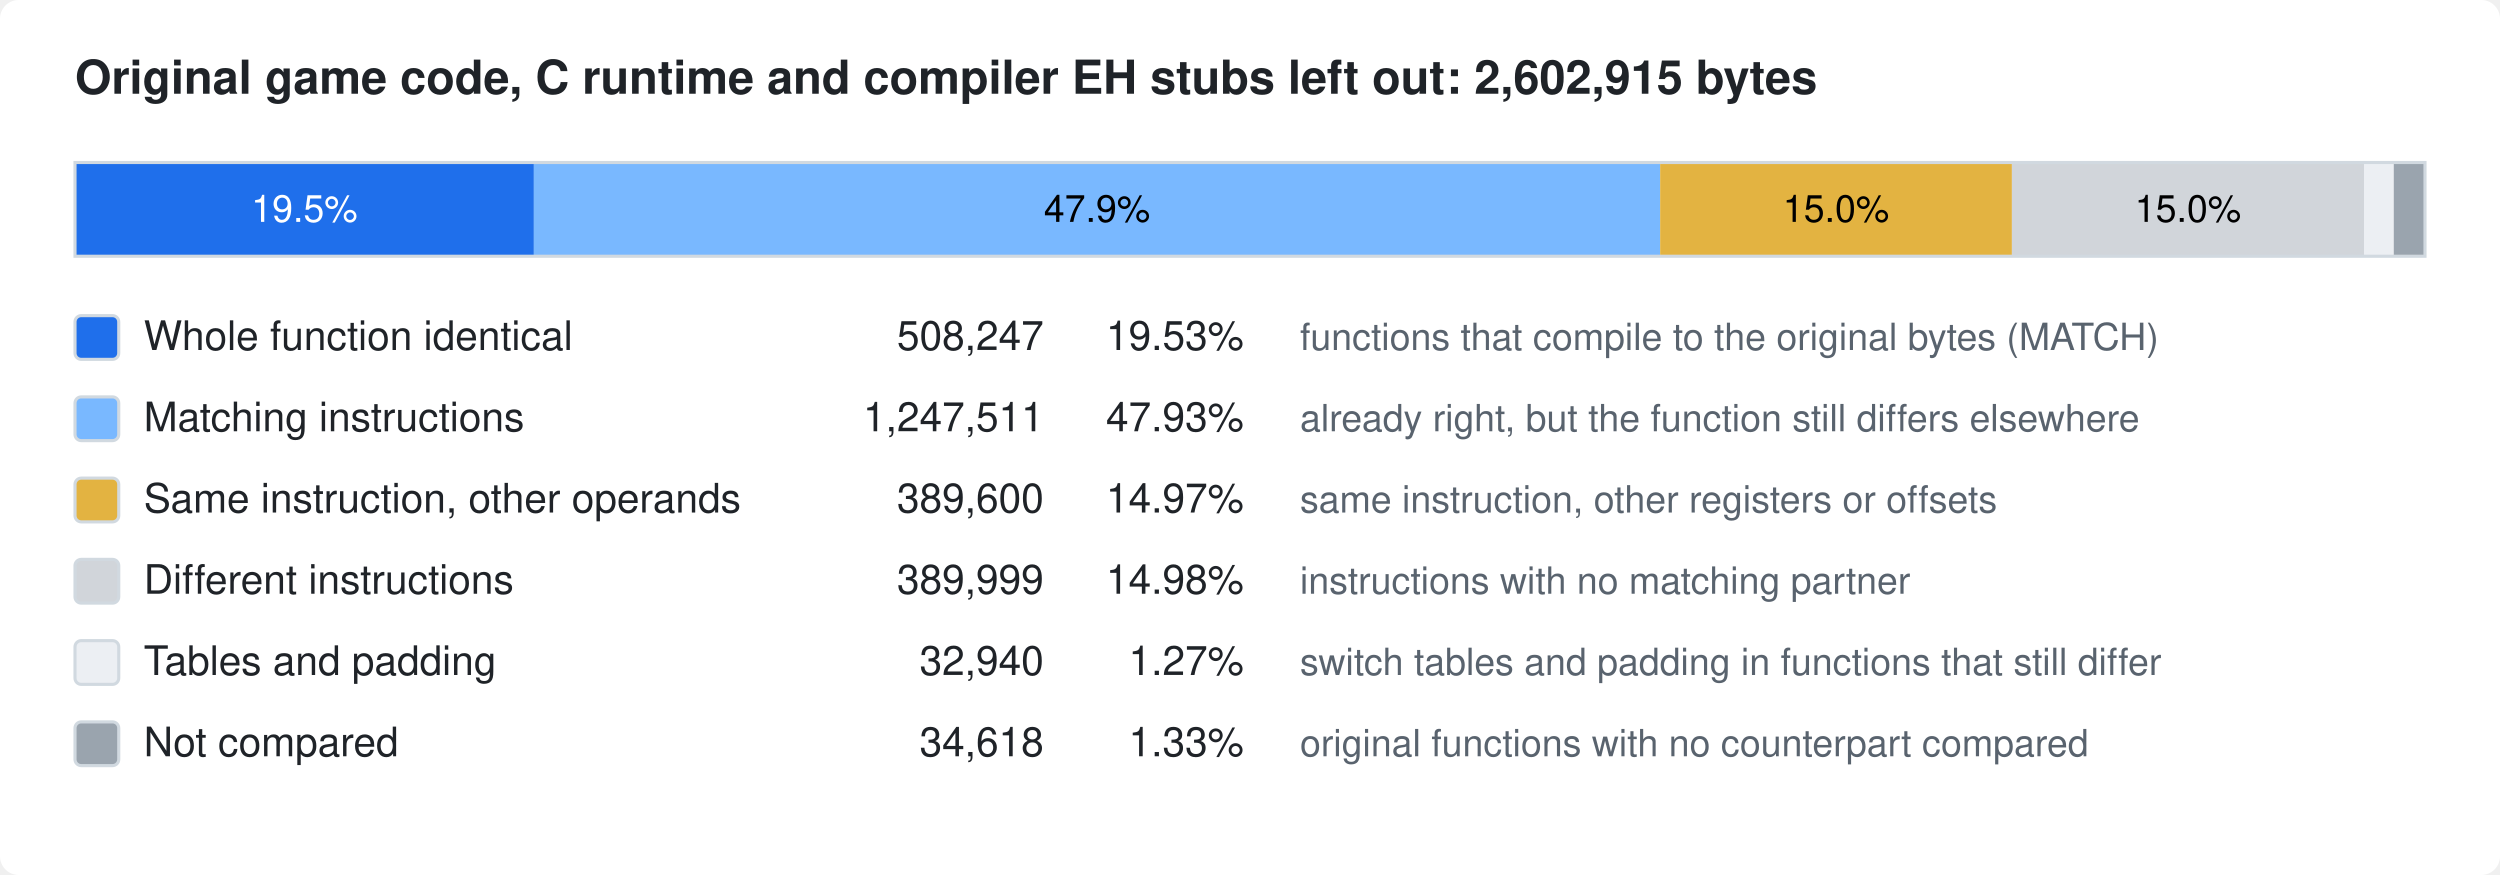
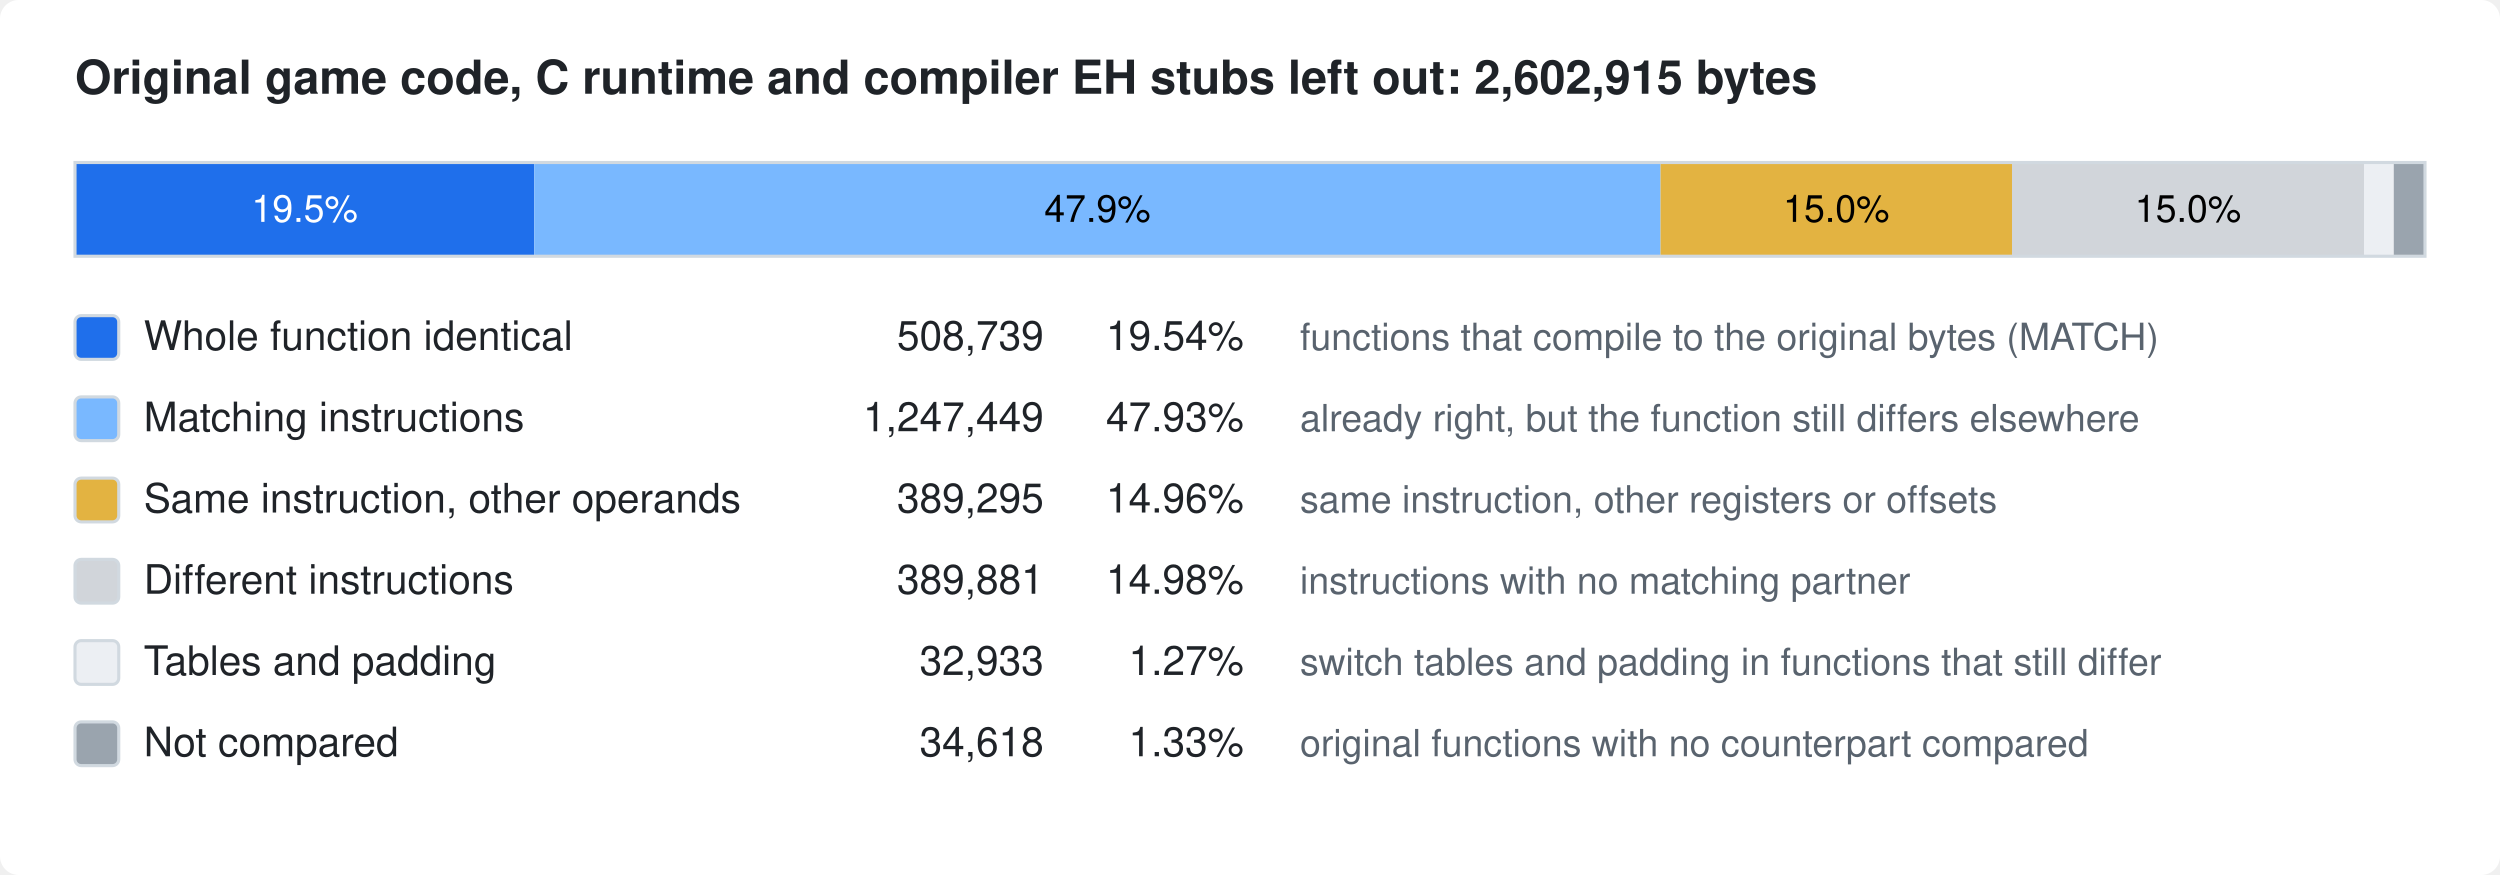
<svg xmlns="http://www.w3.org/2000/svg" width="800" height="280" viewBox="0 0 800 280" font-family="system-ui, -apple-system, Segoe UI, Helvetica, Arial, sans-serif">
  <rect width="800" height="280" rx="6" fill="#ffffff" />
  <text x="24" y="30" font-size="15" font-weight="600" fill="#1f2328">Original game code, C runtime and compiler EH stubs left out: 2,602,915 bytes</text>
-   <rect x="24.00" y="52" width="146.84" height="30" fill="#1f6feb" />
-   <text x="97.42" y="71" font-size="12" text-anchor="middle" fill="#ffffff">19.5%</text>
-   <rect x="170.84" y="52" width="360.41" height="30" fill="#79b8ff" />
-   <text x="351.04" y="71" font-size="12" text-anchor="middle" fill="#000000">47.9%</text>
-   <rect x="531.25" y="52" width="112.56" height="30" fill="#e3b341" />
-   <text x="587.53" y="71" font-size="12" text-anchor="middle" fill="#000000">15.0%</text>
-   <rect x="643.81" y="52" width="112.67" height="30" fill="#d1d5da" />
-   <text x="700.15" y="71" font-size="12" text-anchor="middle" fill="#000000">15.0%</text>
-   <rect x="756.48" y="52" width="9.52" height="30" fill="#eceff3" />
+   <rect x="24.00" y="52" width="146.98" height="30" fill="#1f6feb" />
+   <text x="97.49" y="71" font-size="12" text-anchor="middle" fill="#ffffff">19.5%</text>
+   <rect x="170.98" y="52" width="360.40" height="30" fill="#79b8ff" />
+   <text x="351.18" y="71" font-size="12" text-anchor="middle" fill="#000000">47.9%</text>
+   <rect x="531.37" y="52" width="112.47" height="30" fill="#e3b341" />
+   <text x="587.61" y="71" font-size="12" text-anchor="middle" fill="#000000">15.0%</text>
+   <rect x="643.84" y="52" width="112.64" height="30" fill="#d1d5da" />
+   <text x="700.16" y="71" font-size="12" text-anchor="middle" fill="#000000">15.0%</text>
+   <rect x="756.48" y="52" width="9.51" height="30" fill="#eceff3" />
  <rect x="766.00" y="52" width="10.00" height="30" fill="#9aa4ae" />
  <rect x="24" y="52" width="752" height="30" fill="none" stroke="#d1d9e0" />
  <rect x="24" y="101" width="14" height="14" rx="2" fill="#1f6feb" stroke="#d1d9e0" />
  <text x="46" y="112" font-size="13" fill="#1f2328">Whole function identical</text>
-   <text x="334" y="112" font-size="13" text-anchor="end" fill="#1f2328">508,247</text>
-   <text x="398" y="112" font-size="13" text-anchor="end" fill="#1f2328">19.53%</text>
+   <text x="334" y="112" font-size="13" text-anchor="end" fill="#1f2328">508,739</text>
+   <text x="398" y="112" font-size="13" text-anchor="end" fill="#1f2328">19.54%</text>
  <text x="416" y="112" font-size="12" fill="#59636e">functions that compile to the original bytes (MATCH)</text>
  <rect x="24" y="127" width="14" height="14" rx="2" fill="#79b8ff" stroke="#d1d9e0" />
  <text x="46" y="138" font-size="13" fill="#1f2328">Matching instructions</text>
-   <text x="334" y="138" font-size="13" text-anchor="end" fill="#1f2328">1,247,511</text>
+   <text x="334" y="138" font-size="13" text-anchor="end" fill="#1f2328">1,247,449</text>
  <text x="398" y="138" font-size="13" text-anchor="end" fill="#1f2328">47.93%</text>
  <text x="416" y="138" font-size="12" fill="#59636e">already right, but the function still differs elsewhere</text>
  <rect x="24" y="153" width="14" height="14" rx="2" fill="#e3b341" stroke="#d1d9e0" />
  <text x="46" y="164" font-size="13" fill="#1f2328">Same instruction, other operands</text>
-   <text x="334" y="164" font-size="13" text-anchor="end" fill="#1f2328">389,600</text>
-   <text x="398" y="164" font-size="13" text-anchor="end" fill="#1f2328">14.97%</text>
+   <text x="334" y="164" font-size="13" text-anchor="end" fill="#1f2328">389,295</text>
+   <text x="398" y="164" font-size="13" text-anchor="end" fill="#1f2328">14.96%</text>
  <text x="416" y="164" font-size="12" fill="#59636e">same instruction, other registers or offsets</text>
  <rect x="24" y="179" width="14" height="14" rx="2" fill="#d1d5da" stroke="#d1d9e0" />
  <text x="46" y="190" font-size="13" fill="#1f2328">Different instructions</text>
-   <text x="334" y="190" font-size="13" text-anchor="end" fill="#1f2328">389,999</text>
+   <text x="334" y="190" font-size="13" text-anchor="end" fill="#1f2328">389,881</text>
  <text x="398" y="190" font-size="13" text-anchor="end" fill="#1f2328">14.98%</text>
  <text x="416" y="190" font-size="12" fill="#59636e">instructions with no matching partner</text>
  <rect x="24" y="205" width="14" height="14" rx="2" fill="#eceff3" stroke="#d1d9e0" />
  <text x="46" y="216" font-size="13" fill="#1f2328">Tables and padding</text>
-   <text x="334" y="216" font-size="13" text-anchor="end" fill="#1f2328">32,940</text>
+   <text x="334" y="216" font-size="13" text-anchor="end" fill="#1f2328">32,933</text>
  <text x="398" y="216" font-size="13" text-anchor="end" fill="#1f2328">1.27%</text>
  <text x="416" y="216" font-size="12" fill="#59636e">switch tables and padding in functions that still differ</text>
  <rect x="24" y="231" width="14" height="14" rx="2" fill="#9aa4ae" stroke="#d1d9e0" />
  <text x="46" y="242" font-size="13" fill="#1f2328">Not compared</text>
  <text x="334" y="242" font-size="13" text-anchor="end" fill="#1f2328">34,618</text>
  <text x="398" y="242" font-size="13" text-anchor="end" fill="#1f2328">1.33%</text>
  <text x="416" y="242" font-size="12" fill="#59636e">original functions with no counterpart compared</text>
</svg>
